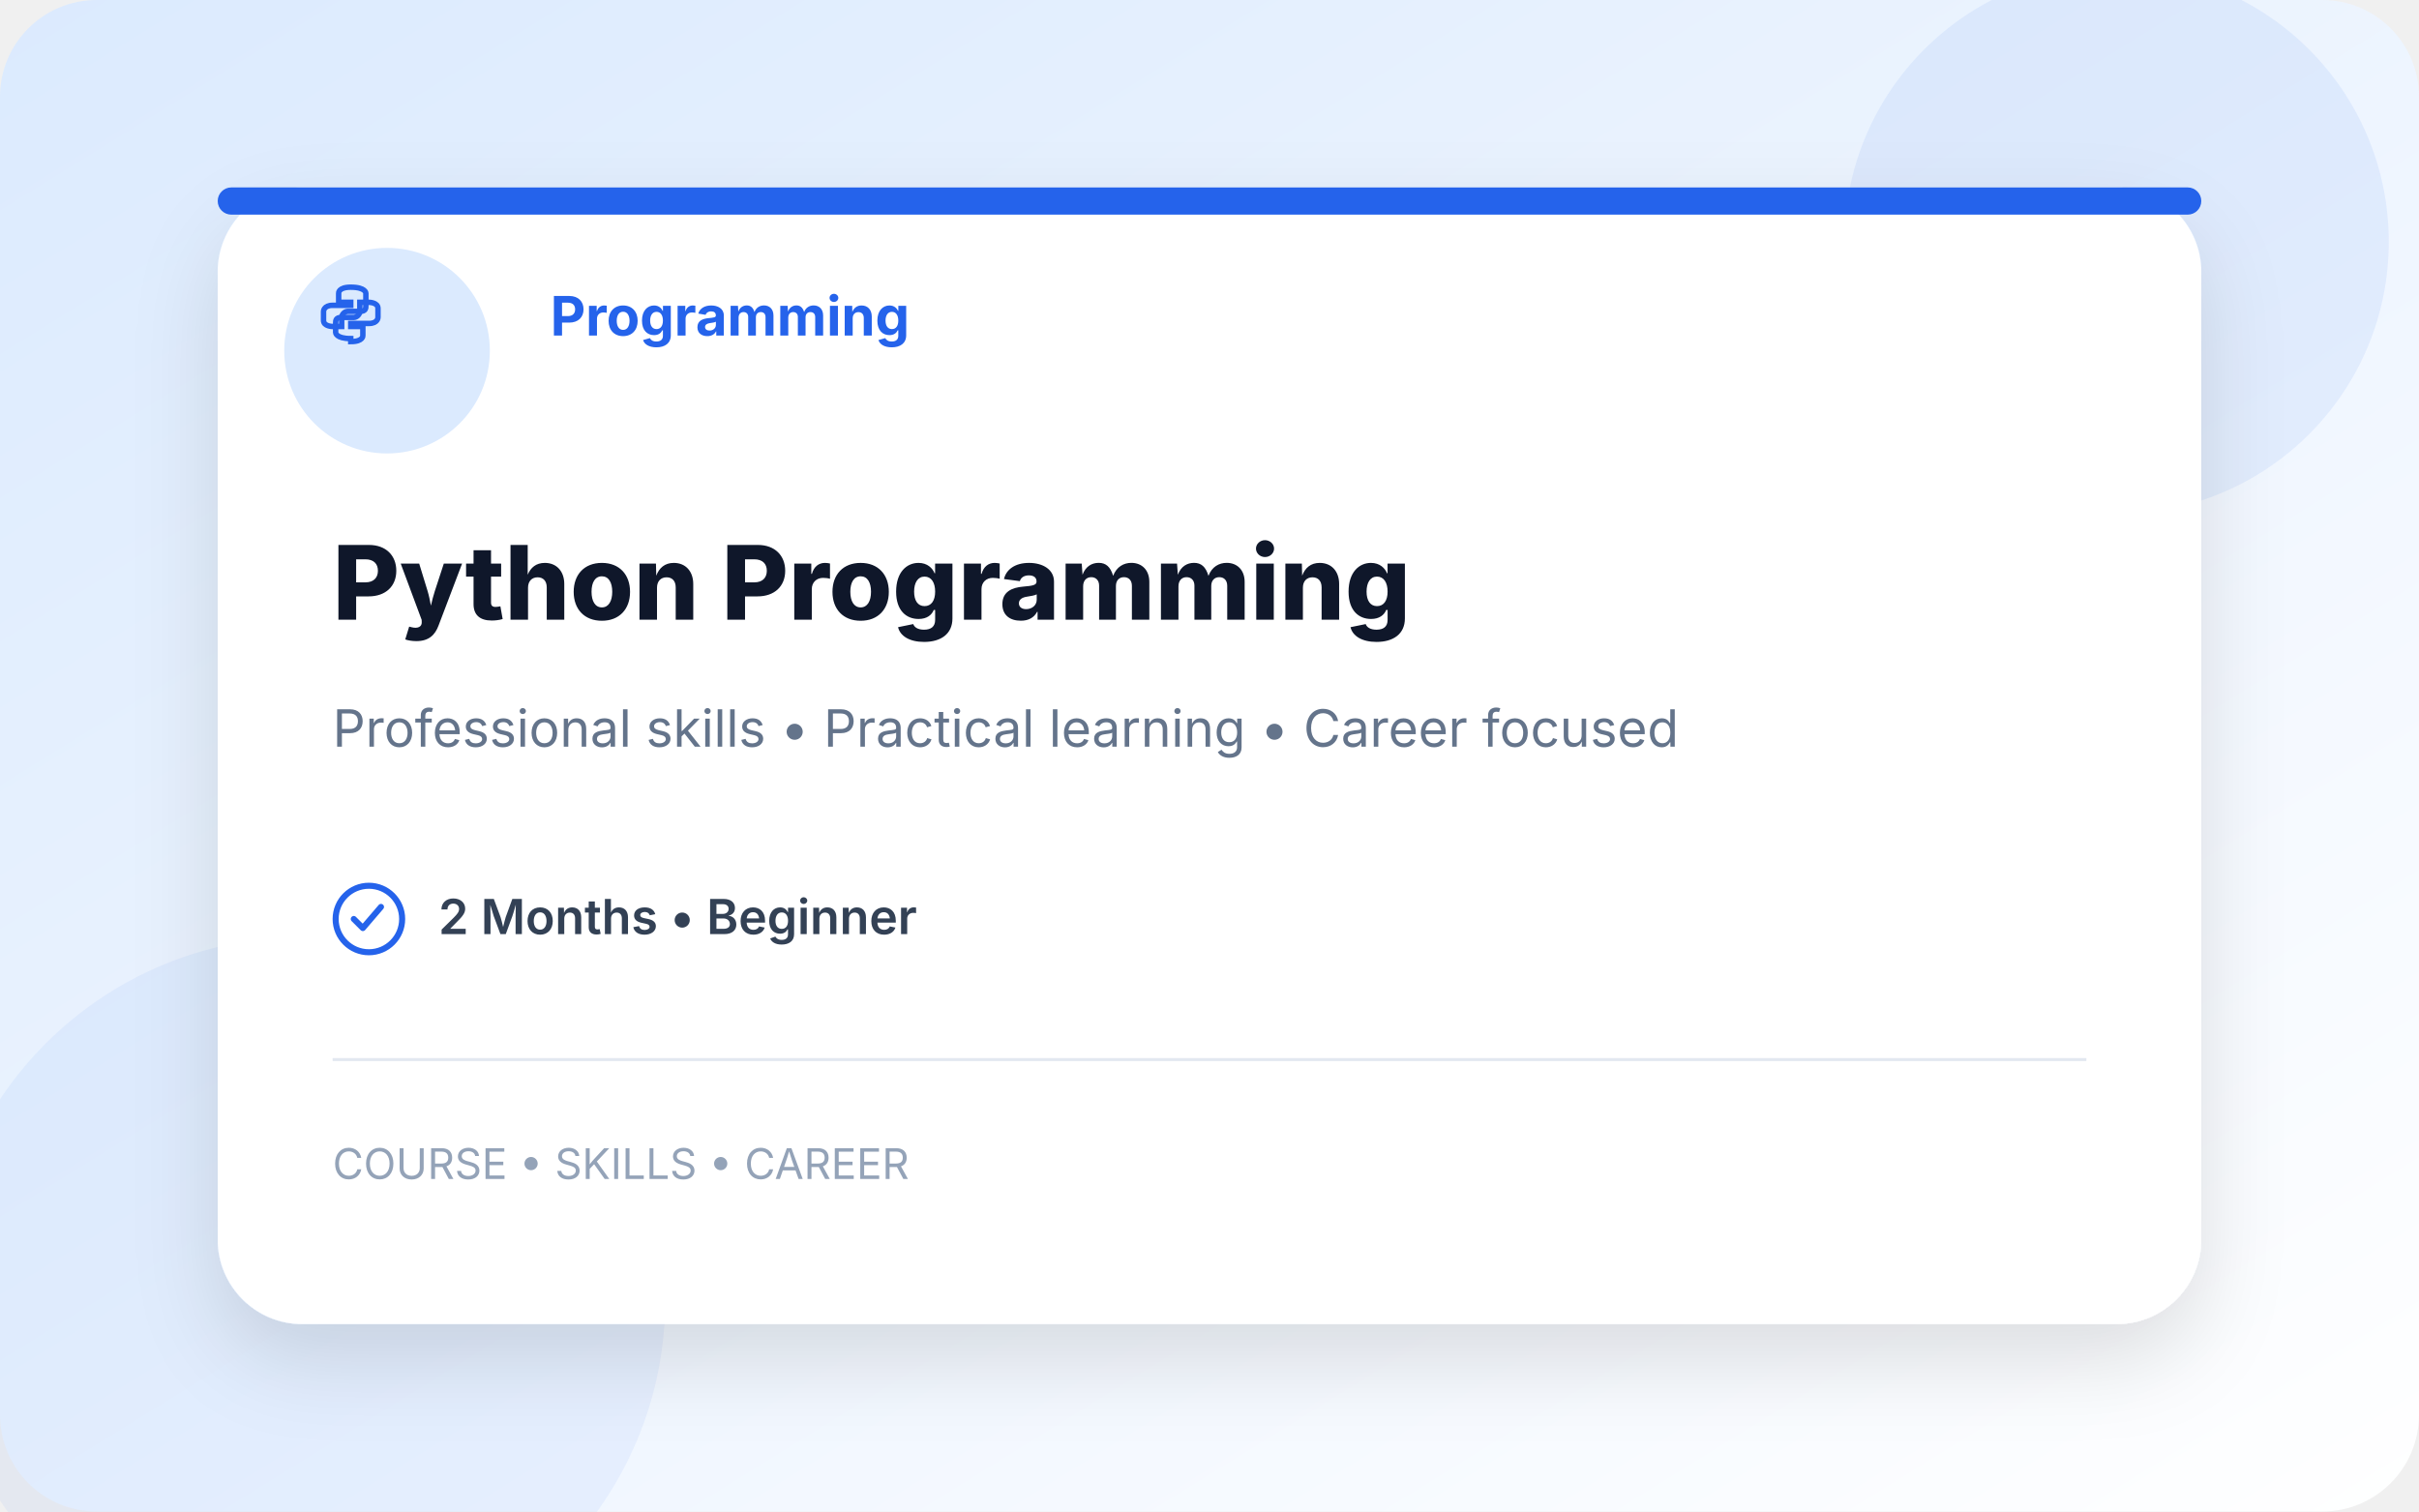
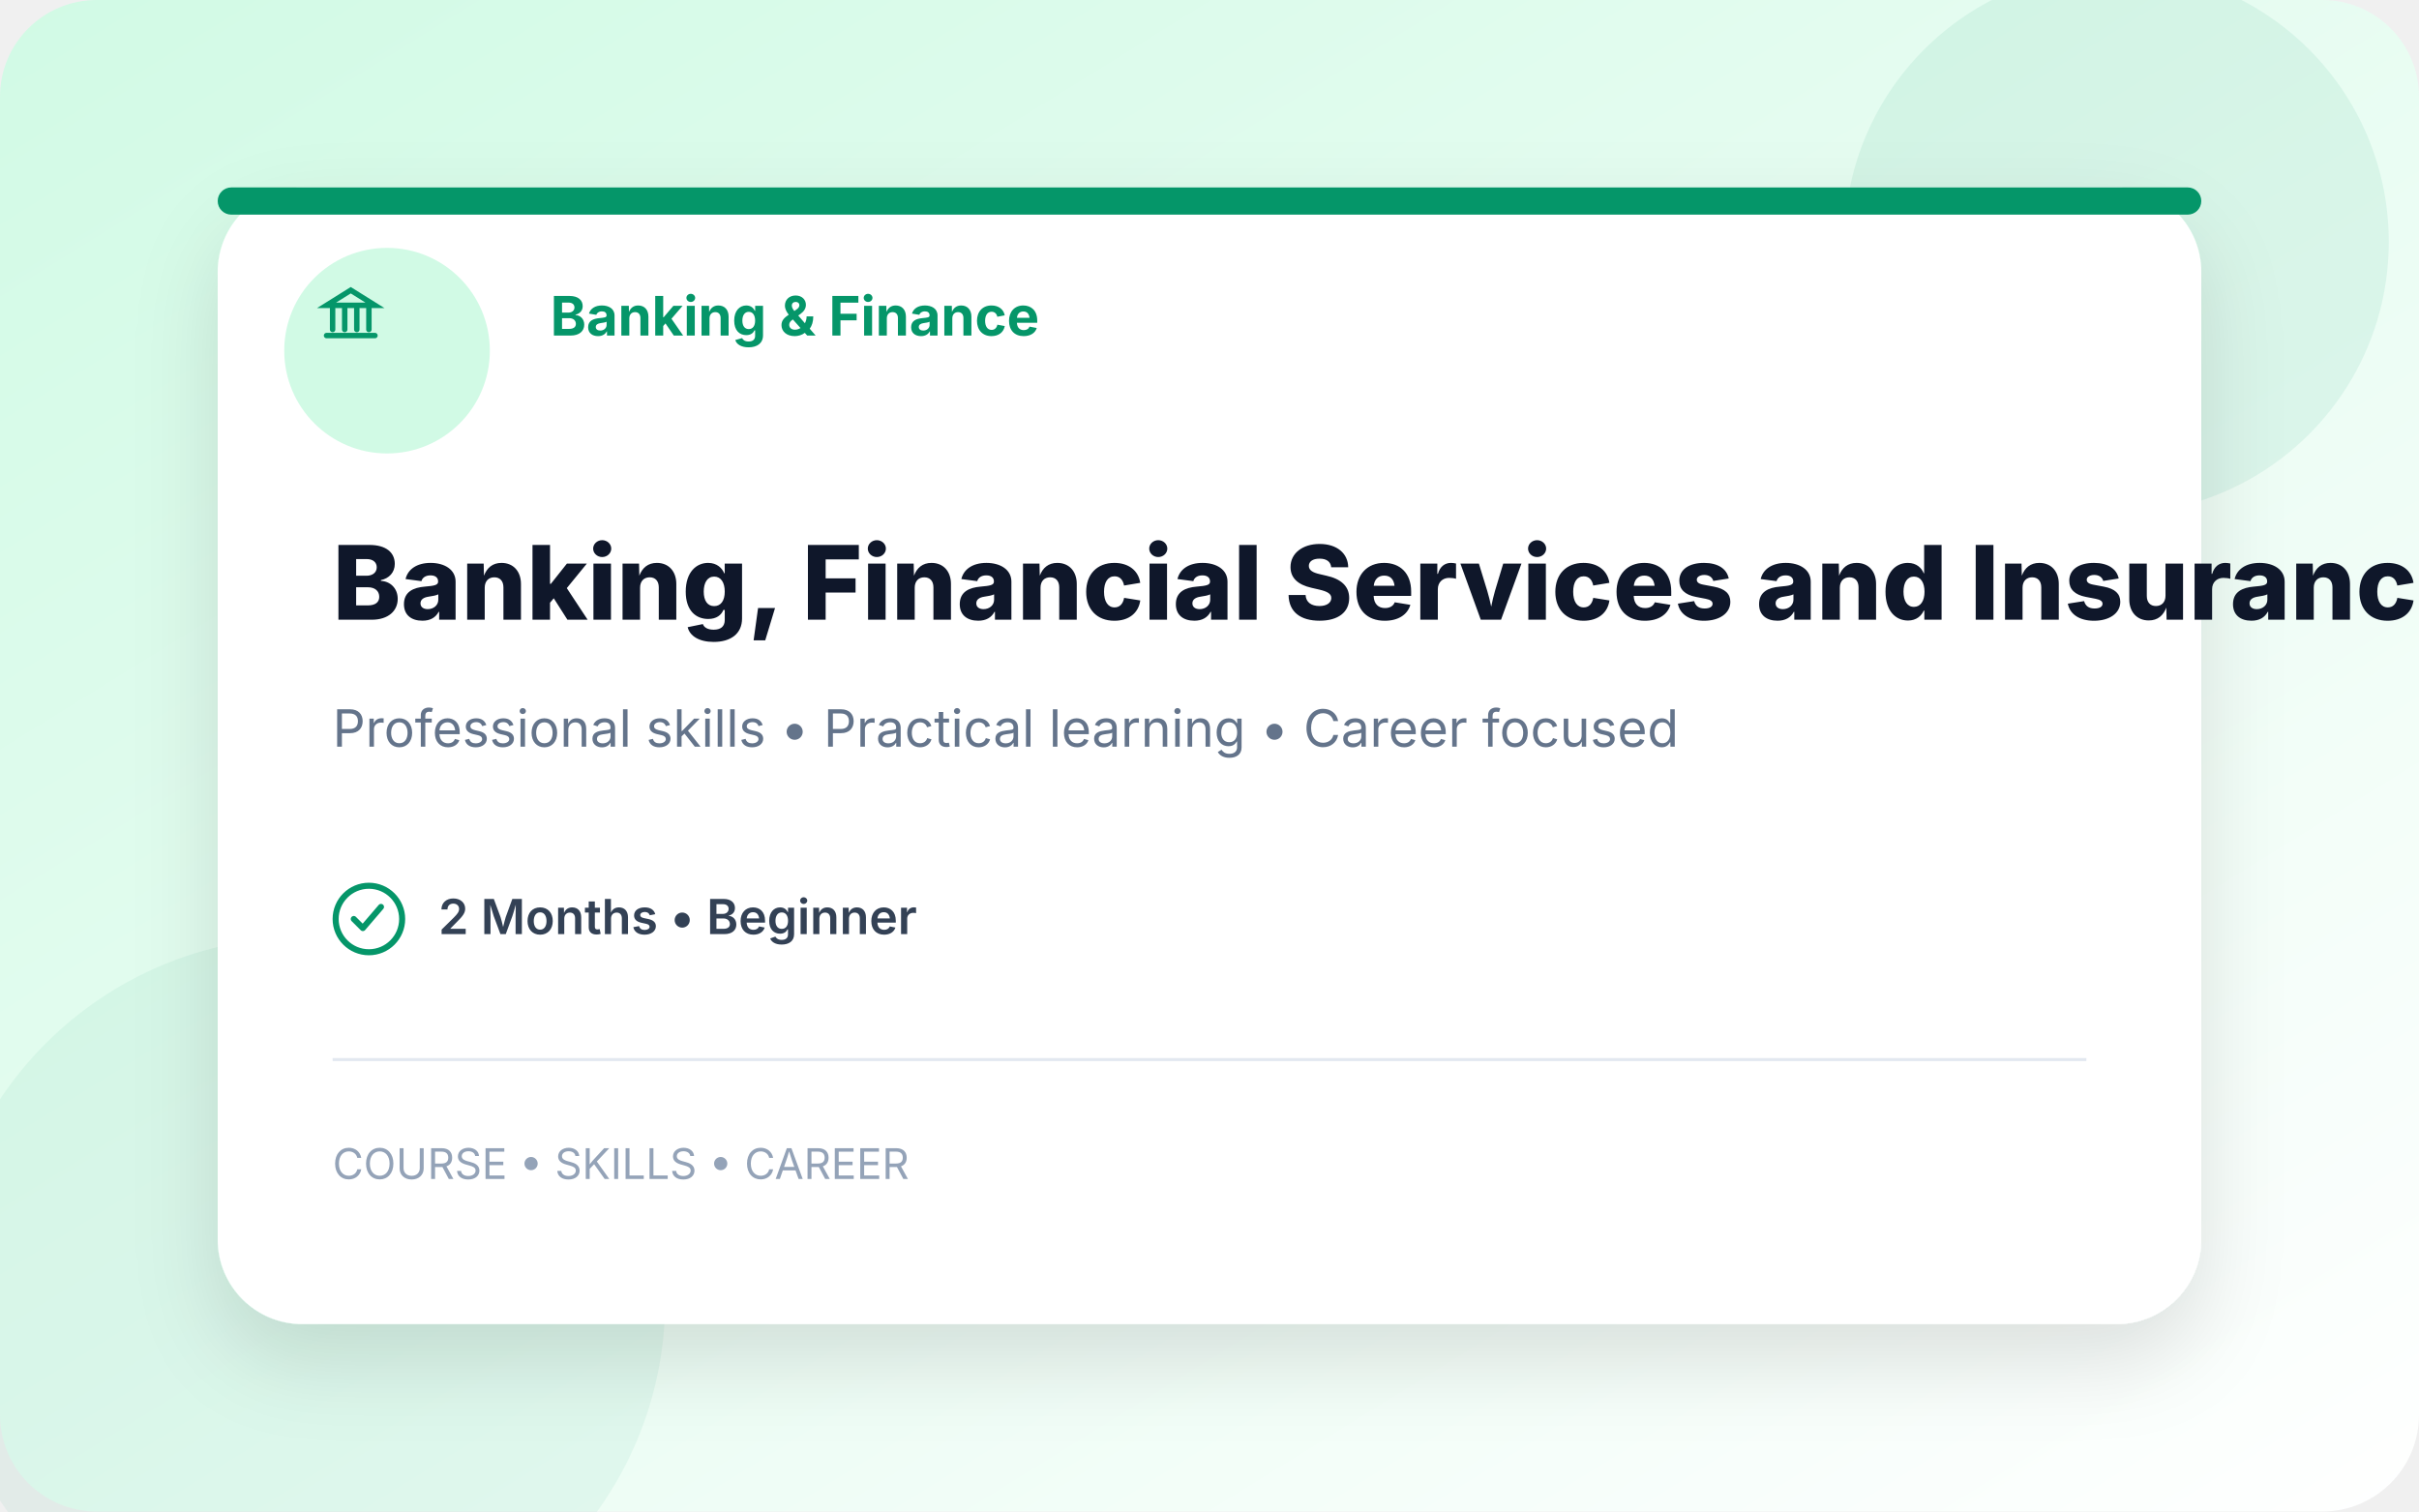
<svg xmlns="http://www.w3.org/2000/svg" viewBox="0 0 800 500" role="img" aria-labelledby="title desc">
  <defs>
    <linearGradient id="bg" x1="0" y1="0" x2="1" y2="1">
-       <stop offset="0" stop-color="#DBEAFE" />
+       <stop offset="0" stop-color="#D1FAE5" />
      <stop offset="1" stop-color="#ffffff" />
    </linearGradient>
    <filter id="shadow" x="-20%" y="-20%" width="140%" height="140%">
      <feDropShadow dx="0" dy="12" stdDeviation="14" flood-opacity=".12" />
    </filter>
  </defs>
  <rect width="800" height="500" rx="32" fill="url(#bg)" />
-   <circle cx="700" cy="80" r="90" fill="#2563EB" opacity=".08" />
-   <circle cx="100" cy="430" r="120" fill="#2563EB" opacity=".06" />
+   <circle cx="700" cy="80" r="90" fill="#059669" opacity=".08" />
+   <circle cx="100" cy="430" r="120" fill="#059669" opacity=".06" />
  <g filter="url(#shadow)">
    <rect x="72" y="62" width="656" height="376" rx="28" fill="#fff" />
  </g>
-   <rect x="72" y="62" width="656" height="9" rx="4.5" fill="#2563EB" />
-   <circle cx="128" cy="116" r="34" fill="#DBEAFE" />
-   <g transform="translate(104 92)" style="color:#2563EB">
-     <path d="M12 3c-4.2 0-4 2-4 2v3h4v1H6c-3 0-3 2-3 2v3c0 2 3 2 3 2h3v-3c0-1 1-2 2-2h4c2 0 2-1 2-2V5s0-2-5-2Z" fill="none" stroke="currentColor" stroke-width="1.8" />
-     <path d="M12 21c4.2 0 4-2 4-2v-3h-4v-1h6c3 0 3-2 3-2v-3c0-2-3-2-3-2h-3v3c0 1-1 2-2 2H9c-2 0-2 1-2 2v3s0 2 5 2Z" fill="none" stroke="currentColor" stroke-width="1.8" />
+   <rect x="72" y="62" width="656" height="9" rx="4.5" fill="#059669" />
+   <circle cx="128" cy="116" r="34" fill="#D1FAE5" />
+   <g transform="translate(104 92)" style="color:#059669">
+     <path d="m4 9 8-5 8 5H4Z" fill="none" stroke="currentColor" stroke-width="1.8" />
+     <path d="M6 10v7M10 10v7M14 10v7M18 10v7M4 19h16" stroke="currentColor" stroke-width="1.8" stroke-linecap="round" />
  </g>
-   <text x="182" y="111" font-family="Inter,Segoe UI,Arial,sans-serif" font-size="18" font-weight="700" fill="#2563EB">Programming</text>
-   <text x="110" y="205" font-family="Inter,Segoe UI,Arial,sans-serif" font-size="34" font-weight="800" fill="#0F172A">Python Programming</text>
+   <text x="182" y="111" font-family="Inter,Segoe UI,Arial,sans-serif" font-size="18" font-weight="700" fill="#059669">Banking &amp; Finance</text>
+   <text x="110" y="205" font-family="Inter,Segoe UI,Arial,sans-serif" font-size="34" font-weight="800" fill="#0F172A">Banking, Financial Services and Insurance</text>
  <text x="110" y="247" font-family="Inter,Segoe UI,Arial,sans-serif" font-size="17" fill="#64748B">Professional skills • Practical learning • Career focused</text>
-   <g transform="translate(110 292)" style="color:#2563EB">
+   <g transform="translate(110 292)" style="color:#059669">
    <circle cx="12" cy="12" r="11" fill="none" stroke="currentColor" stroke-width="2" />
    <path d="m7 12 3 3 6-7" fill="none" stroke="currentColor" stroke-width="2" stroke-linecap="round" stroke-linejoin="round" />
  </g>
  <text x="145" y="309" font-family="Inter,Segoe UI,Arial,sans-serif" font-size="16" font-weight="600" fill="#334155">2 Months  •  Beginner</text>
  <rect x="110" y="350" width="580" height="1" fill="#E2E8F0" />
  <text x="110" y="390" font-family="Inter,Segoe UI,Arial,sans-serif" font-size="14" fill="#94A3B8">COURSE • SKILLS • CAREER</text>
</svg>
